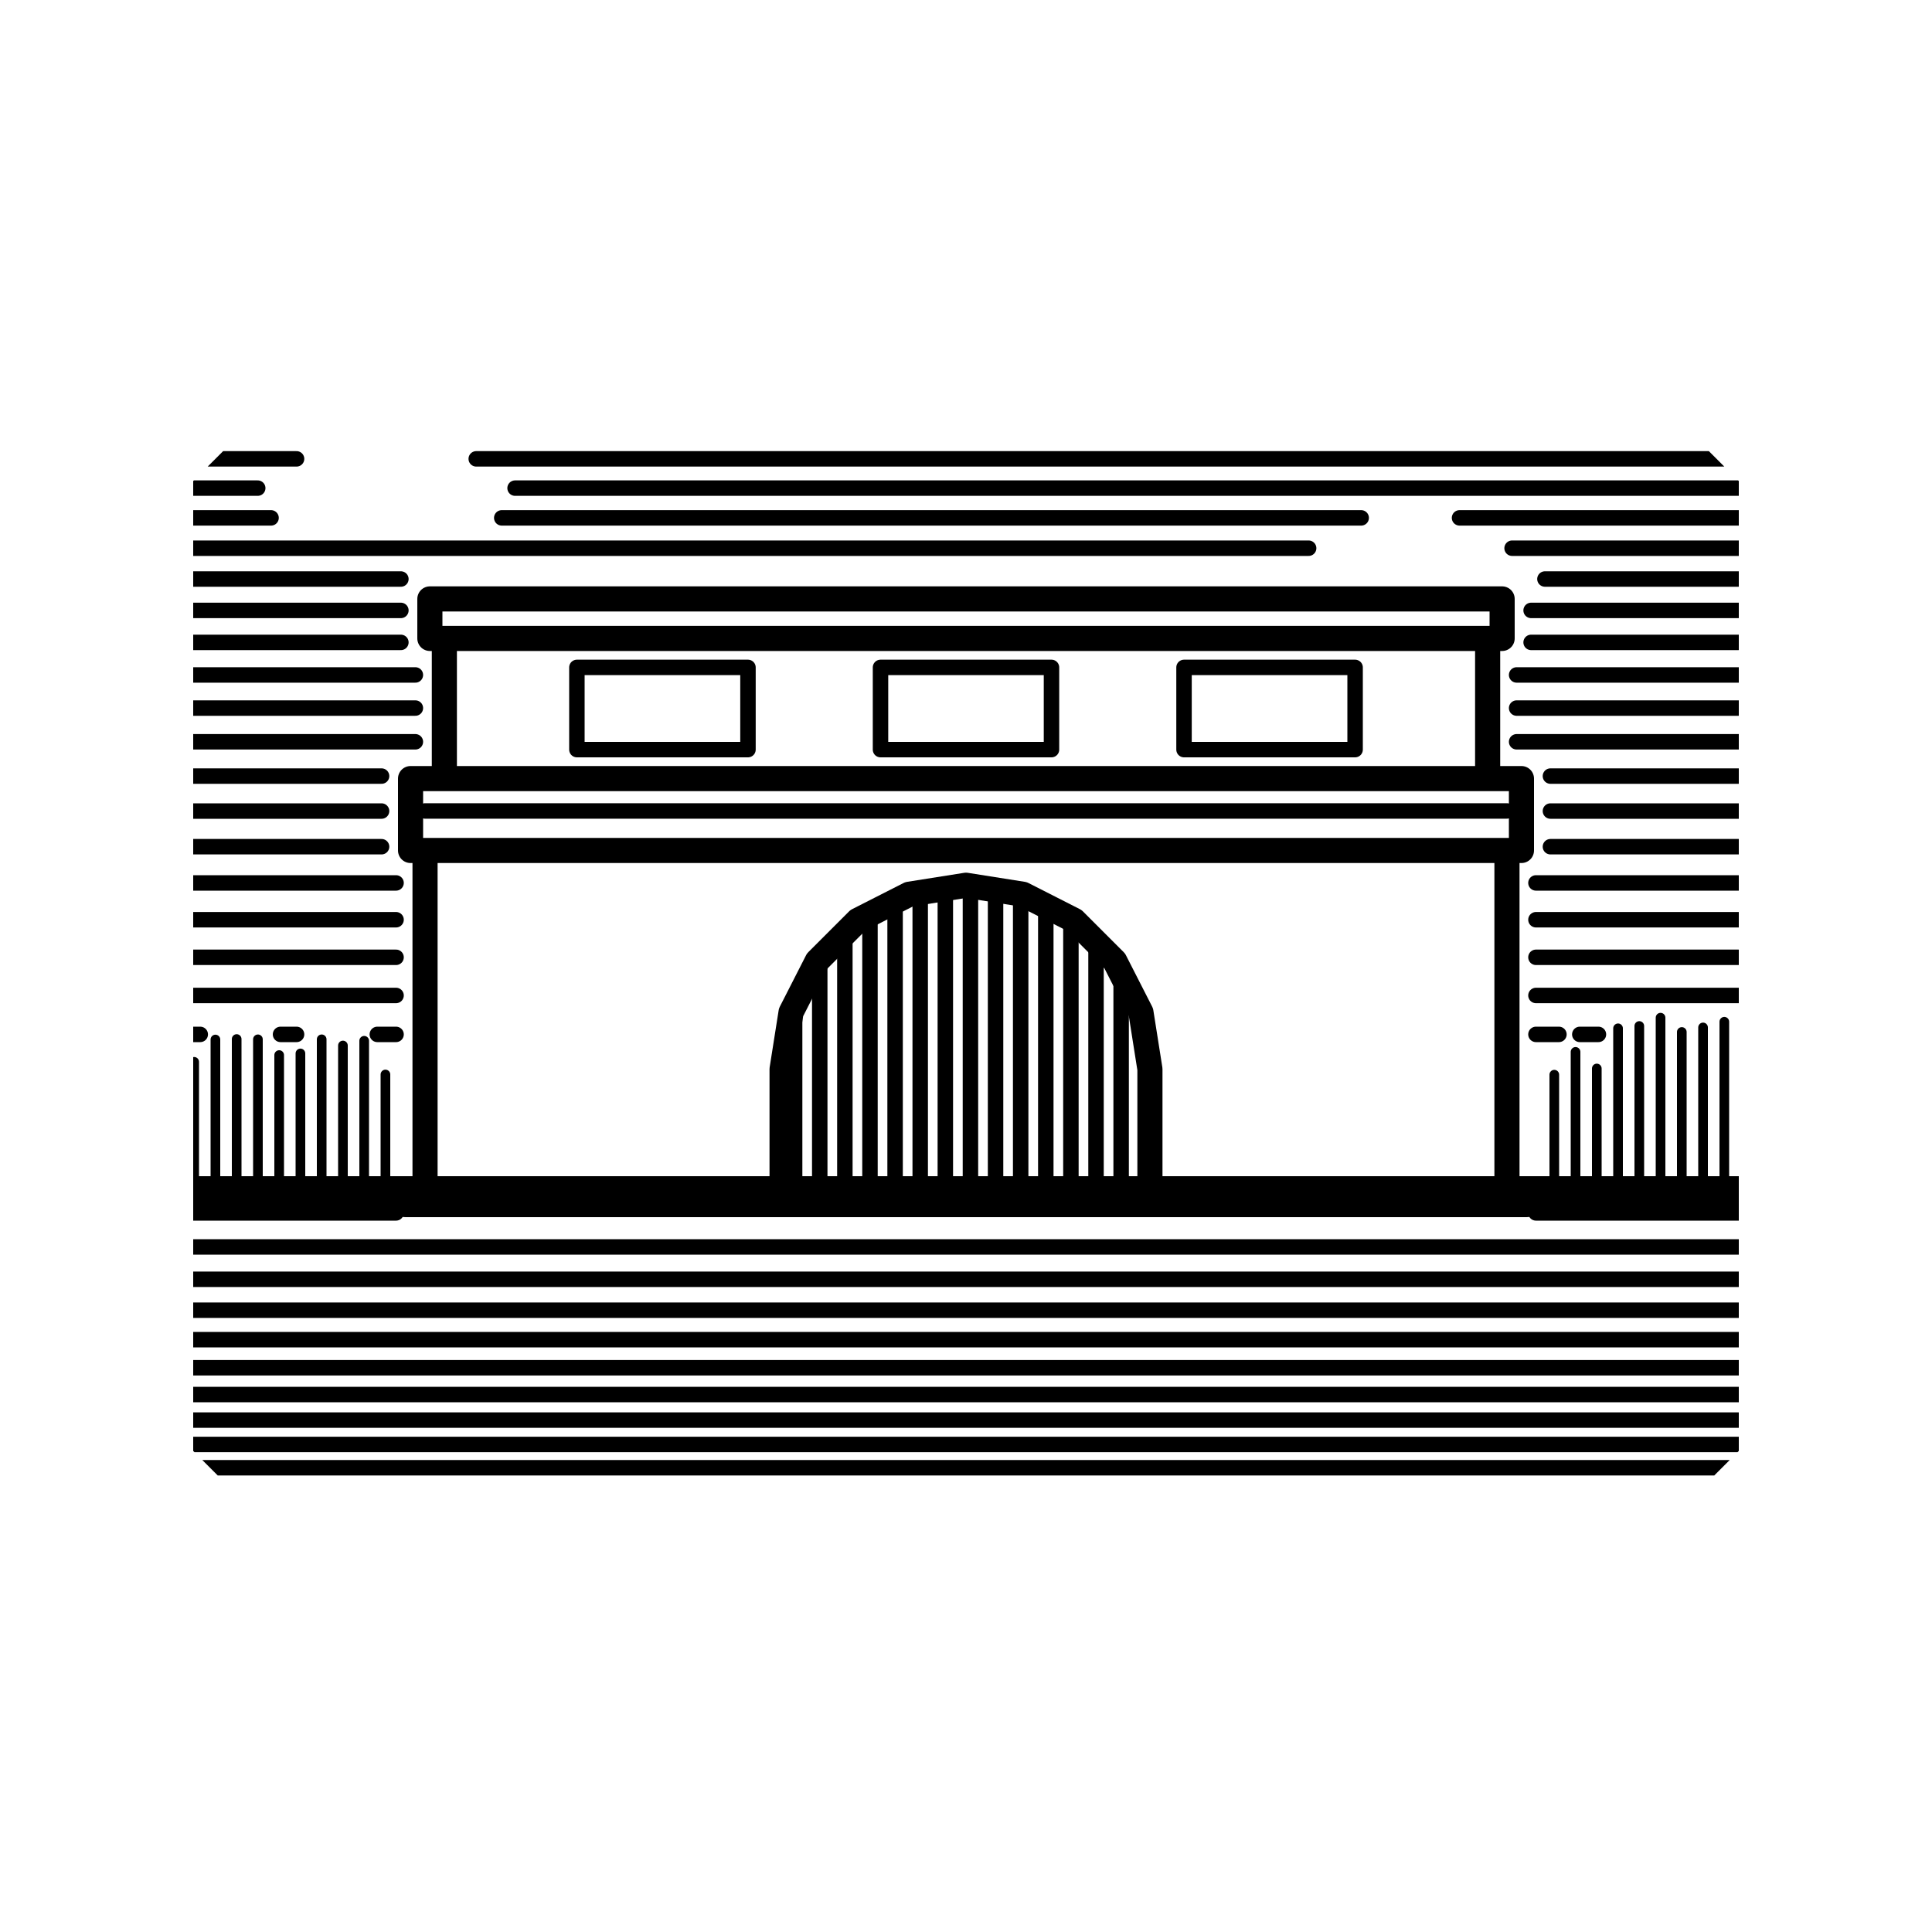
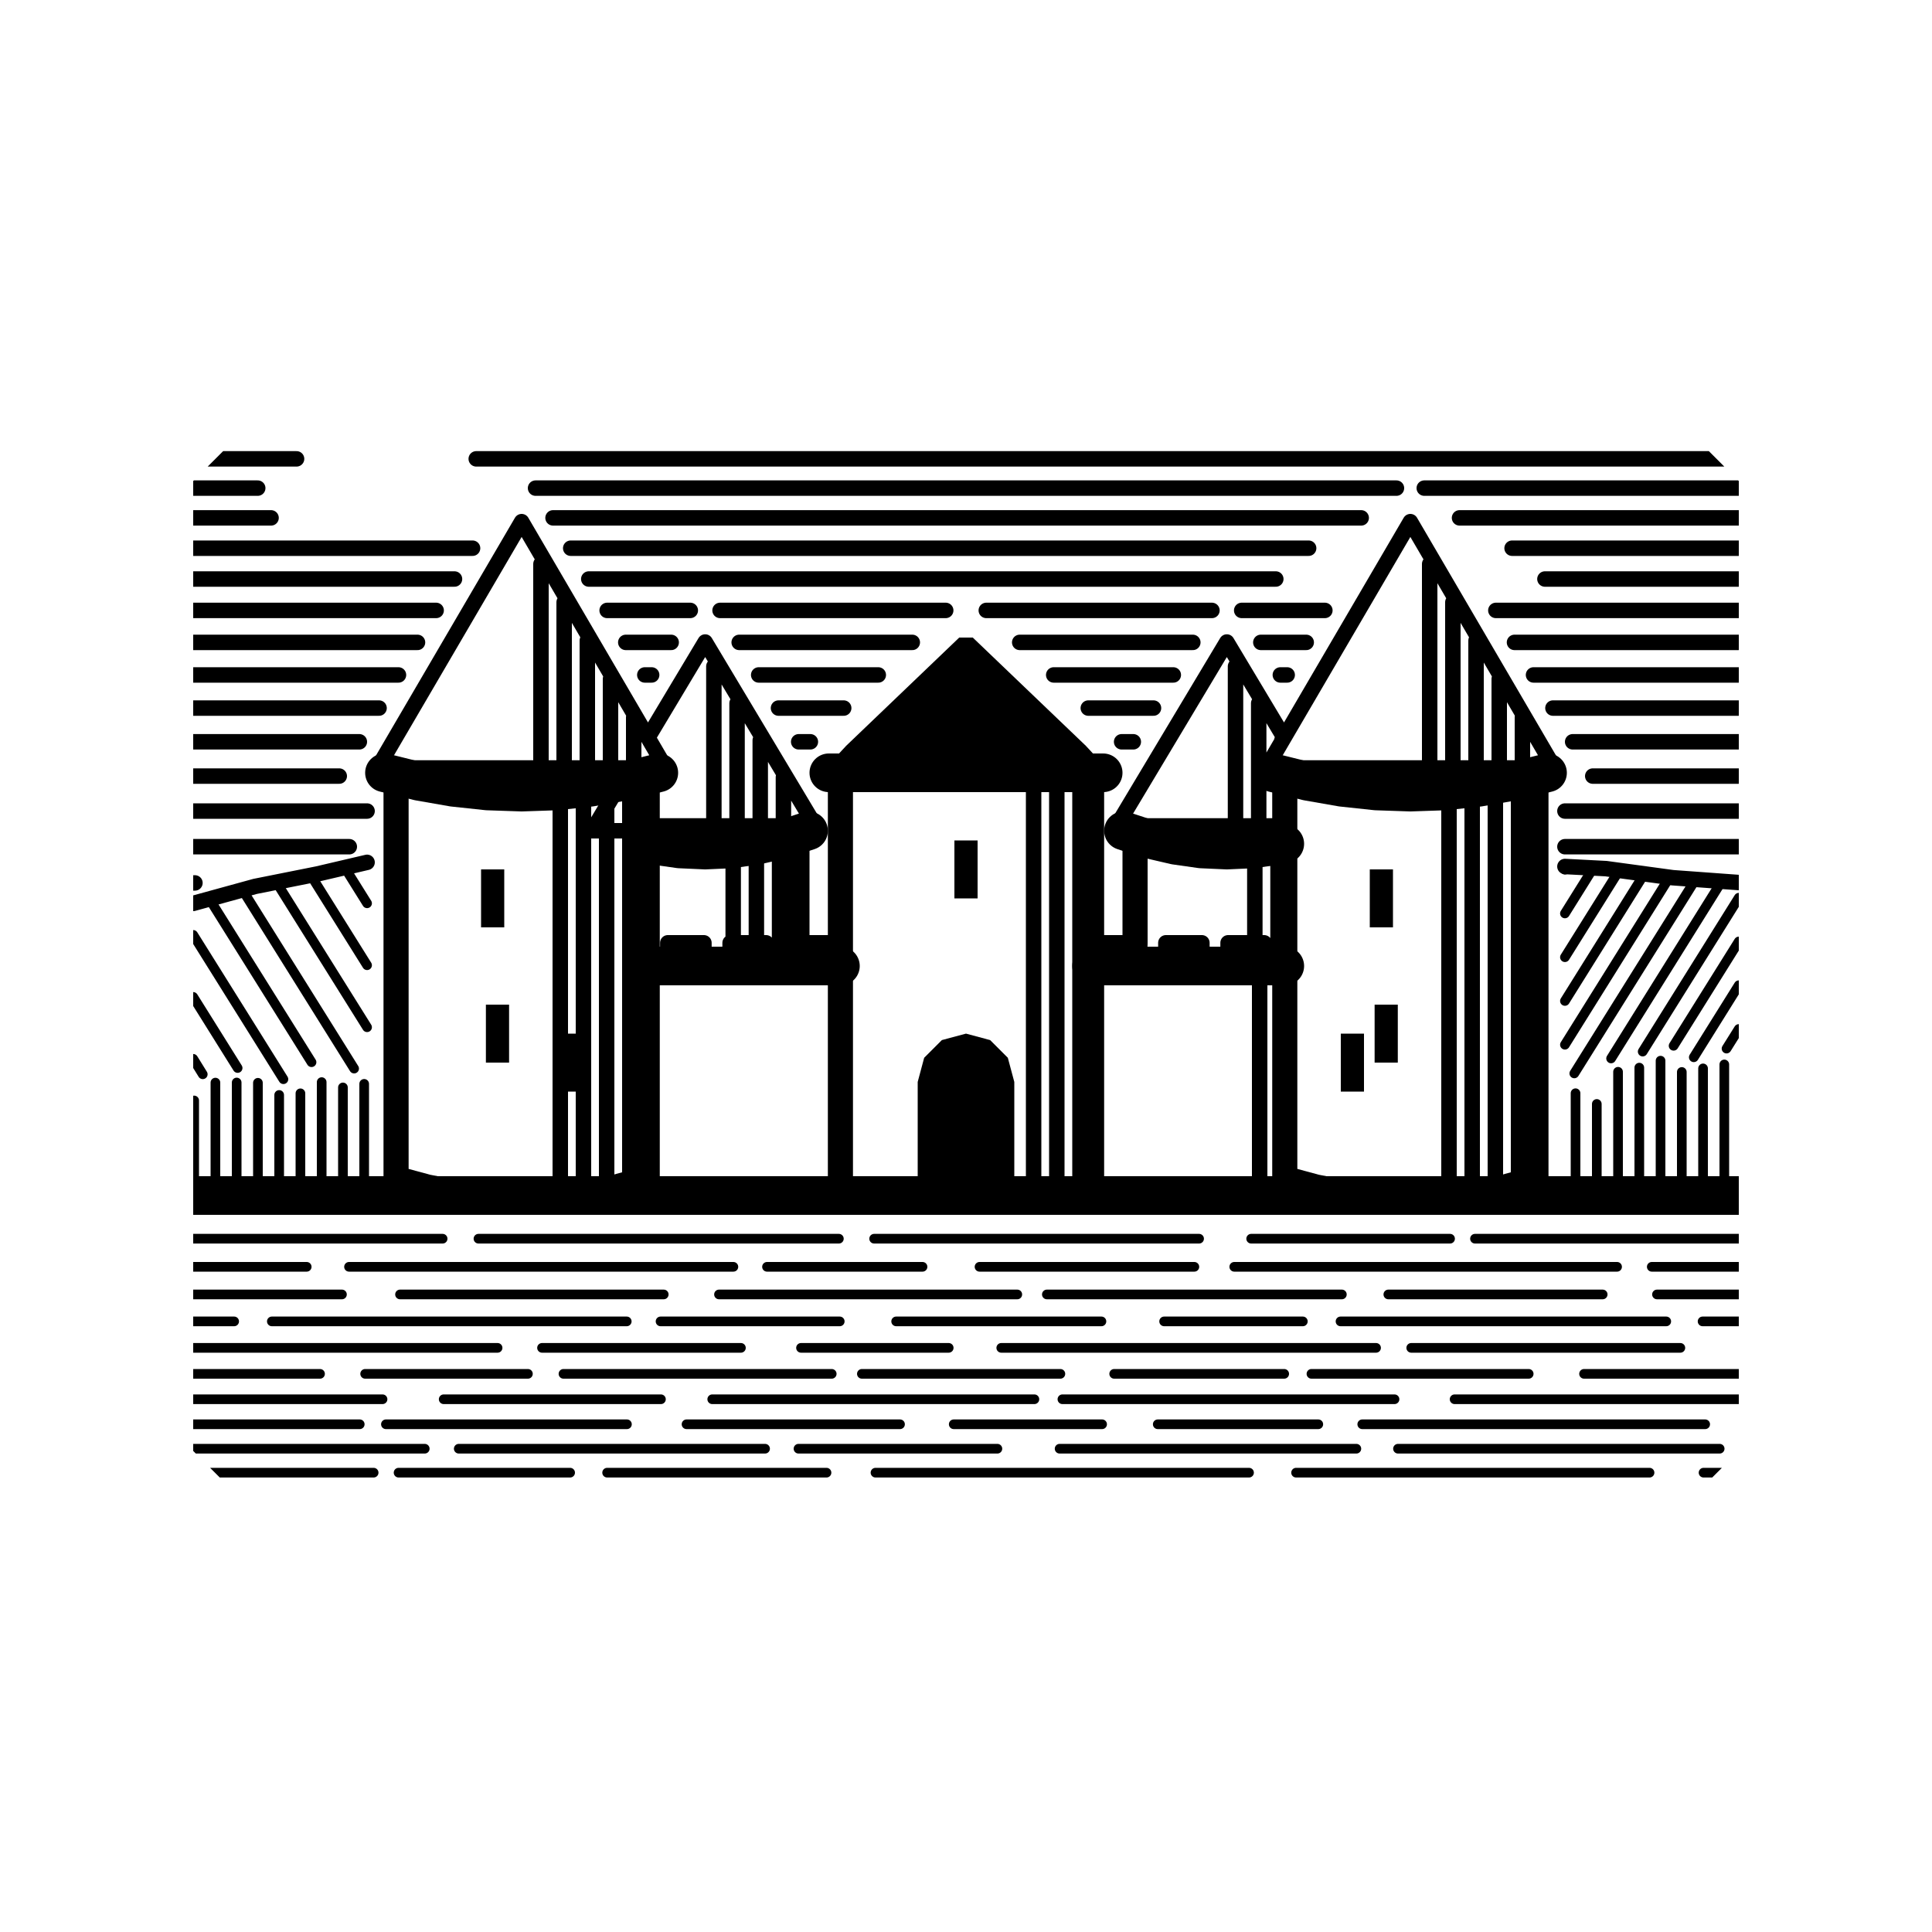
<svg xmlns="http://www.w3.org/2000/svg" viewBox="0 0 200 200">
  <defs>
    <clipPath id="w">
      <path d="M23.8 46L176.2 46L180 49.8L180 150.2L176.2 154L23.8 154L20 150.2L20 49.8Z" />
    </clipPath>
  </defs>
  <g clip-path="url(#w)" fill="none" stroke="#000" stroke-linecap="round" stroke-linejoin="round">
-     <path d="M182.9 110.62L182.9 123.76M180.7 106.59L180.7 123.76M178.5 105.77L178.5 123.76M176.3 106.36L176.3 123.76M174.1 106.83L174.1 123.76M171.9 105.35L171.9 123.76M169.7 106.21L169.7 123.76M167.5 106.45L167.5 123.76M165.3 110.61L165.3 123.76M163.1 108.89L163.1 123.76M160.9 111.25L160.9 123.76M39.9 111.23L39.9 123.76M37.7 107.74L37.7 123.76M35.5 108.23L35.5 123.76M33.3 107.59L33.3 123.76M31.1 109.05L31.1 123.76M28.9 109.22L28.9 123.76M26.7 107.59L26.7 123.76M24.5 107.56L24.5 123.76M22.3 107.61L22.3 123.76M20.1 109.92L20.1 123.76" stroke-width="1" />
-     <path d="M20 47.5L30.7 47.5M49.3 47.5L180 47.5M20 50.53L26.68 50.53M53.32 50.53L180 50.53M20 53.61L28.06 53.61M51.94 53.61L140.91 53.61M151.09 53.61L180 53.61M20 56.75L135.47 56.75M156.53 56.75L180 56.75M20 59.94L41.5 59.94M159.93 59.94L180 59.94M20 63.19L41.5 63.19M158.5 63.19L180 63.19M20 66.5L41.5 66.5M158.5 66.5L180 66.5M20 69.87L43 69.87M157 69.87L180 69.87M20 73.3L43 73.3M157 73.3L180 73.3M20 76.79L43 76.79M157 76.79L180 76.79M20 80.34L39.5 80.34M160.5 80.34L180 80.34M20 83.96L39.5 83.96M160.5 83.96L180 83.96M20 87.65L39.5 87.65M160.5 87.65L180 87.65M20 91.4L41 91.4M159 91.4L180 91.4M20 95.21L41 95.21M159 95.21L180 95.21M20 99.1L41 99.1M159 99.1L180 99.1M20 103.05L41 103.05M159 103.05L177.27 103.05M177.33 103.05L180 103.05M20 107.08L20.73 107.08M29.04 107.08L30.7 107.08M39.06 107.08L41 107.08M159 107.08L161.38 107.08M163.54 107.08L165.47 107.08M20 125.56L41 125.56M159 125.56L180 125.56M20 129.08L180 129.08M20 132.43L180 132.43M20 135.63L180 135.63M20 138.68L180 138.68M20 141.59L180 141.59M20 144.36L180 144.36M20 147.01L180 147.01M20 149.53L180 149.53M20 151.94L180 151.94M44 83.95L156 83.95M59.72 69.09L77.43 69.09L77.43 77.6L59.72 77.6ZM91.15 69.09L108.85 69.09L108.85 77.6L91.15 77.6ZM122.57 69.09L140.28 69.09L140.28 77.6L122.57 77.6ZM82.26 104.67L82.26 123.4M84.86 99.82L84.86 123.4M87.46 97.22L87.46 123.4M90.06 95.23L90.06 123.4M92.66 93.91L92.66 123.4M95.26 92.99L95.26 123.4M97.86 92.57L97.86 123.4M100.46 92.31L100.46 123.4M103.06 92.72L103.06 123.4M105.66 93.13L105.66 123.4M108.26 94.38L108.26 123.4M110.86 95.7L110.86 123.4M113.46 98.14L113.46 123.4M116.06 101.37L116.06 123.4M118.66 108.88L118.66 123.4" stroke-width="1.6" />
-     <path d="M44 88.04L156 88.04L156 124L119.04 124L80.96 124L44 124L44 88.04M42.5 80.6L46 80.6L154 80.6L157.5 80.6L157.5 88.04L42.5 88.04L42.5 80.6M46 66.09L154 66.09L154 80.6L46 80.6ZM44.5 62L155.5 62L155.5 66.09L44.5 66.09ZM80.96 124L80.96 110.68L81.89 104.79L84.6 99.48L88.81 95.27L94.12 92.57L100 91.64L105.88 92.57L111.19 95.27L115.4 99.48L118.11 104.79L119.04 110.68L119.04 124" stroke-width="2.6" />
-     <path d="M42 124L80.96 124L119.04 124L158 124M20 123.76L180 123.76" stroke-width="4" />
+     <path d="M58.8 107L61.2 107L61.2 113L58.8 113ZM138.8 107L141.2 107L141.2 113L138.8 113ZM85 80L87.6 77.2L99.3 66L100.7 66L112.4 77.2L115 80ZM95 124L95 112L95.67 109.5L97.5 107.67L100 107L102.5 107.67L104.33 109.5L105 112L105 124ZM98.8 87L101.2 87L101.2 93L98.8 93ZM49.8 90L52.2 90L52.2 96L49.8 96ZM50.3 104L52.7 104L52.7 110L50.3 110ZM141.8 90L144.2 90L144.2 96L141.8 96ZM142.3 104L144.7 104L144.7 110L142.3 110Z" fill="#000" stroke="none" />
+     <path d="M35.69 89.81L38 93.51M32.18 90.61L38 99.92M28.61 91.32L38 106.34M25.1 92.12L36.66 110.62M21.68 93.06L32.25 109.96M20 96.78L29.34 111.72M20 103.2L24.6 110.56M20 109.61L20.99 111.21M162 90.03L162.2 89.71M162 94.56L164.94 89.85M162 99.09L167.62 90.1M162 103.62L170.22 90.46M162 108.15L172.83 90.81M162.97 111.12L175.53 91.03M166.78 109.57L178.23 91.23M170.05 108.86L180 92.93M173.25 108.26L180 97.46M175.34 109.45L180 101.99M178.73 108.55L180 106.52M182.9 113.92L182.9 123.76M180.7 110.94L180.7 123.76M178.5 110.19L178.5 123.76M176.3 110.6L176.3 123.76M174.1 110.97L174.1 123.76M171.9 109.8L171.9 123.76M169.7 110.52L169.7 123.76M167.5 110.95L167.5 123.76M165.3 114.28L165.3 123.76M163.1 113.17L163.1 123.76M37.7 112.2L37.7 123.76M35.5 112.57L35.5 123.76M33.3 112.02L33.3 123.76M31.1 113.18L31.1 123.76M28.9 113.35L28.9 123.76M26.7 112.09L26.7 123.76M24.5 112.06L24.5 123.76M22.3 112.07L22.3 123.76M20.1 113.92L20.1 123.76M20 125.26L39 125.26M161 125.26L163.49 125.26M169.11 125.26L180 125.26M20 128.23L45.82 128.23M49.53 128.23L86.84 128.23M90.49 128.23L124.13 128.23M129.52 128.23L150.11 128.23M152.69 128.23L180 128.23M20 131.14L31.75 131.14M36.13 131.14L75.92 131.14M79.4 131.14L95.5 131.14M101.4 131.14L123.64 131.14M127.77 131.14L167.4 131.14M170.99 131.14L180 131.14M20 134L35.4 134M41.41 134L68.71 134M74.43 134L105.31 134M108.37 134L138.91 134M143.72 134L165.91 134M171.53 134L180 134M20 136.79L24.24 136.79M28.14 136.79L64.88 136.79M68.38 136.79L86.93 136.79M92.77 136.79L114.02 136.79M120.51 136.79L134.87 136.79M138.77 136.79L172.49 136.79M176.25 136.79L180 136.79M20 139.53L51.51 139.53M56.11 139.53L76.7 139.53M82.92 139.53L98.21 139.53M103.65 139.53L142.45 139.53M146.09 139.53L173.95 139.53M20 142.22L33.13 142.22M37.8 142.22L54.65 142.22M58.33 142.22L86.1 142.22M89.22 142.22L109.77 142.22M115.34 142.22L132.94 142.22M135.76 142.22L158.25 142.22M163.98 142.22L180 142.22M20 144.85L39.6 144.85M45.93 144.85L68.42 144.85M73.73 144.85L107.08 144.85M109.98 144.85L144.36 144.85M150.58 144.85L180 144.85M20 147.44L37.24 147.44M39.95 147.44L64.9 147.44M71.07 147.44L93.17 147.44M98.73 147.44L114.09 147.44M119.85 147.44L136.47 147.44M141.02 147.44L176.52 147.44M20 149.97L43.97 149.97M47.49 149.97L79.2 149.97M82.66 149.97L103.25 149.97M109.69 149.97L140.41 149.97M144.72 149.97L178.02 149.97M20 152.45L38.68 152.45M41.26 152.45L59.02 152.45M62.85 152.45L85.56 152.45M90.63 152.45L129.3 152.45M134.17 152.45L170.76 152.45M176.35 152.45L180 152.45" stroke-width="1" />
+     <path d="M20 47.5L30.7 47.5M49.3 47.5L180 47.5M20 50.53L26.68 50.53M55.44 50.53L144.56 50.53M147.44 50.53L180 50.53M20 53.61L28.06 53.61M57.25 53.61L140.91 53.61M151.09 53.61L180 53.61M20 56.75L48.92 56.75M59.08 56.75L135.47 56.75M156.53 56.75L180 56.75M20 59.94L47.05 59.94M60.95 59.94L132.07 59.94M159.93 59.94L180 59.94M20 63.19L45.15 63.19M62.85 63.19L71.46 63.19M74.54 63.19L97.9 63.19M102.1 63.19L125.46 63.19M128.54 63.19L137.15 63.19M154.85 63.19L180 63.19M20 66.5L43.22 66.5M64.78 66.5L69.48 66.5M76.52 66.5L94.44 66.5M105.56 66.5L123.48 66.5M130.52 66.5L135.22 66.5M156.78 66.5L180 66.5M20 69.87L41.25 69.87M66.75 69.87L67.46 69.87M78.54 69.87L90.92 69.87M109.08 69.87L121.46 69.87M132.54 69.87L133.25 69.87M158.75 69.87L180 69.87M20 73.3L39.24 73.3M80.59 73.3L87.34 73.3M112.66 73.3L119.41 73.3M160.76 73.3L180 73.3M20 76.79L37.2 76.79M82.68 76.79L83.89 76.79M116.11 76.79L117.32 76.79M162.8 76.79L180 76.79M20 80.34L35.12 80.34M164.88 80.34L180 80.34M20 83.96L38 83.96M162 83.96L180 83.96M20 87.65L36.16 87.65M162 87.65L180 87.65M20 91.4L20.18 91.4M20 93.52L26.41 91.76L32.87 90.47L38 89.27M162 89.7L166.25 89.92L173.16 90.86L180 91.36M80.7 87.3L80.7 100M78.3 87.3L78.3 97.6M75.9 87.3L75.9 97.6M61.3 86L64.89 80M67.07 76.36L73 66.46L84.7 86L61.3 86M83.5 84.29L83.5 85.8M81.1 80.46L81.1 85.8M78.7 76.63L78.7 85.8M76.3 72.8L76.3 85.8M73.9 68.98L73.9 85.8M132.3 87.3L132.3 100M129.9 87.3L129.9 97.6M115.3 86L127 66.46L132.93 76.36M133 86L115.3 86M132.7 76.63L132.7 76.75M132.7 80L132.7 85.8M130.3 72.8L130.3 85.8M127.9 68.98L127.9 85.8M156.8 122.59L156.8 123.7M154.4 123.13L154.4 123.7M152 123.56L152 123.7M140 123.56L140 123.7M137.6 123.13L137.6 123.7M135.2 122.59L135.2 123.7M132.8 101.1L132.8 123.7M130.4 101.1L130.4 123.7M69.13 97.6L72.87 97.6L72.87 100L69.13 100ZM75.58 97.6L79.31 97.6L79.31 100L75.58 100ZM82.02 97.6L85.76 97.6L85.76 100L82.02 100ZM114.24 97.6L117.98 97.6L117.98 100L114.24 100ZM120.69 97.6L124.42 97.6L124.42 100L120.69 100ZM127.13 97.6L130.87 97.6L130.87 100L127.13 100ZM111.8 81.1L111.8 123.7M109.4 81.1L109.4 123.7M107 81.1L107 123.7M65.2 81.3L65.2 122.03M62.8 81.3L62.8 123.15M60.4 81.3L60.4 123.68M58 81.3L58 123.67M38.8 80L54 54L69.2 80ZM68 78.22L68 79.8M65.6 74.25L65.6 79.8M63.2 70.28L63.2 79.8M60.8 66.31L60.8 79.8M58.4 62.34L58.4 79.8M56 58.38L56 79.8M157.2 81.3L157.2 122.03M154.8 81.3L154.8 123.15M152.4 81.3L152.4 123.68M150 81.3L150 123.67M130.8 80L146 54L161.2 80ZM160 78.22L160 79.8M157.6 74.25L157.6 79.8M155.2 70.28L155.2 79.8M152.8 66.31L152.8 79.8M150.4 62.34L150.4 79.8M148 58.38L148 79.8" stroke-width="1.6" />
+     <path d="M67 86L82.5 86L82.5 97.6M117.5 86L133 86M117.5 97.6L117.5 86M67 100L69.13 100L72.87 100L75.58 100L79.31 100L82.02 100L85.76 100L87 100M113 100L114.24 100L117.98 100L120.69 100L124.42 100L127.13 100L130.87 100L133 100M158 122.27L158 124L146 124L113 124L87 124L54 124L42 124L42 122.27M87 80L113 80L113 124L87 124ZM41 80L67 80L67 122L63.75 122.88L60.5 123.5L57.25 123.88L54 124L50.75 123.88L47.5 123.5L44.25 122.88L41 122ZM133 80L159 80L159 122L155.75 122.88L152.5 123.5L149.25 123.88L146 124L142.75 123.88L139.5 123.5L136.25 122.88L133 122Z" stroke-width="2.6" />
+     <path d="M67 87.35L67.65 87.5L70.33 87.88L73 88L75.68 87.88L78.35 87.5L81.03 86.88L83.7 86M116.3 86L118.98 86.88L121.65 87.5L124.32 87.88L127 88L129.67 87.88L132.35 87.5L133 87.35M67 100L87 100M113 100L133 100M85.8 80L114.2 80M39.8 80L43.35 80.88L46.9 81.5L50.45 81.88L54 82L57.55 81.88L61.1 81.5L64.65 80.88L68.2 80M131.8 80L135.35 80.88L138.9 81.5L142.45 81.88L146 82L149.55 81.88L153.1 81.5L156.65 80.88L160.2 80M20 123.76L180 123.76" stroke-width="4" />
  </g>
</svg>
